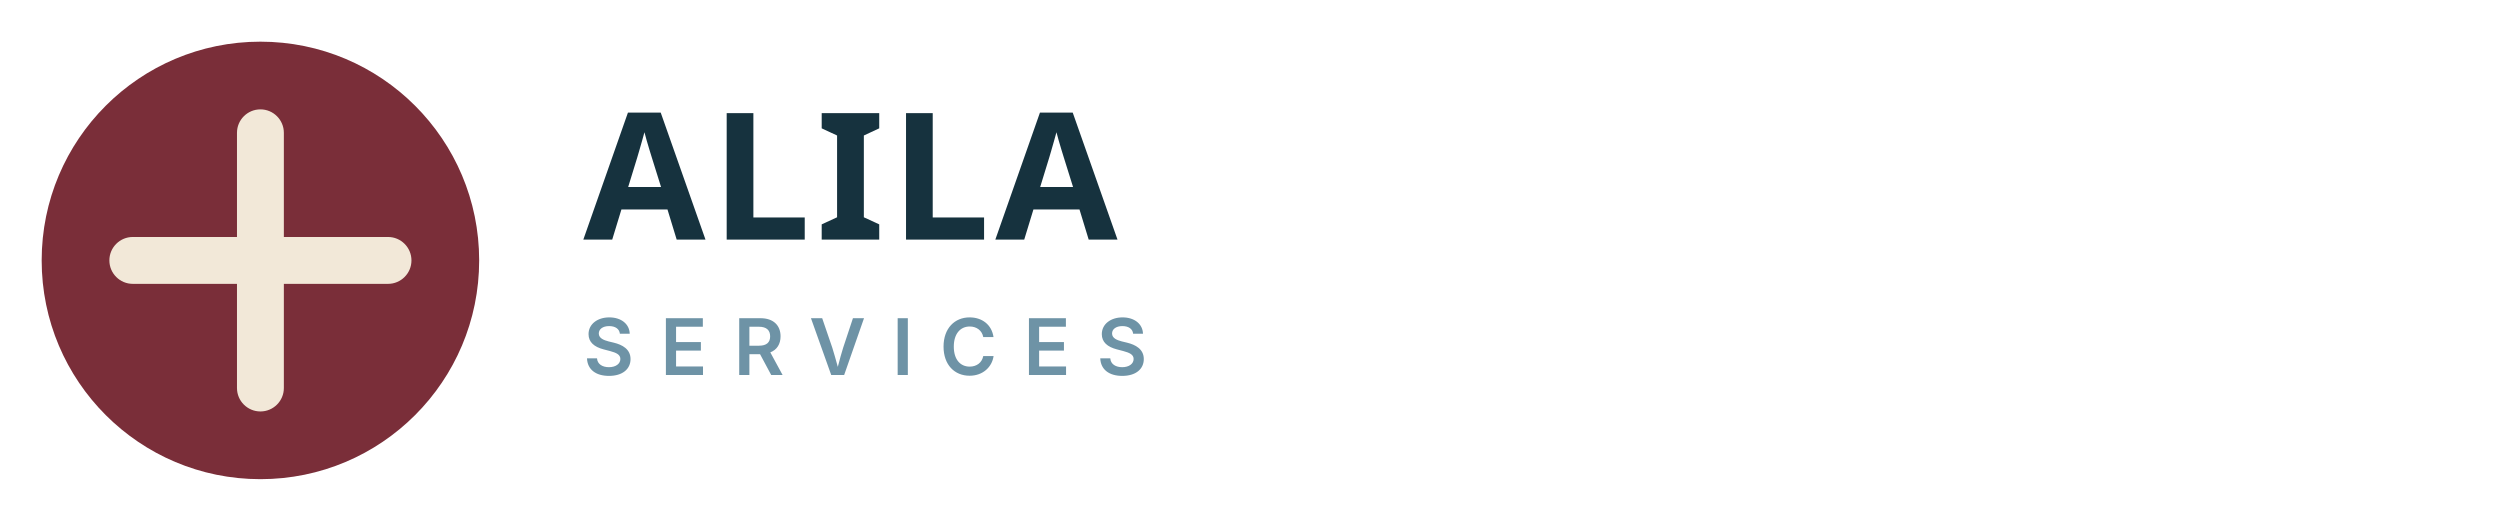
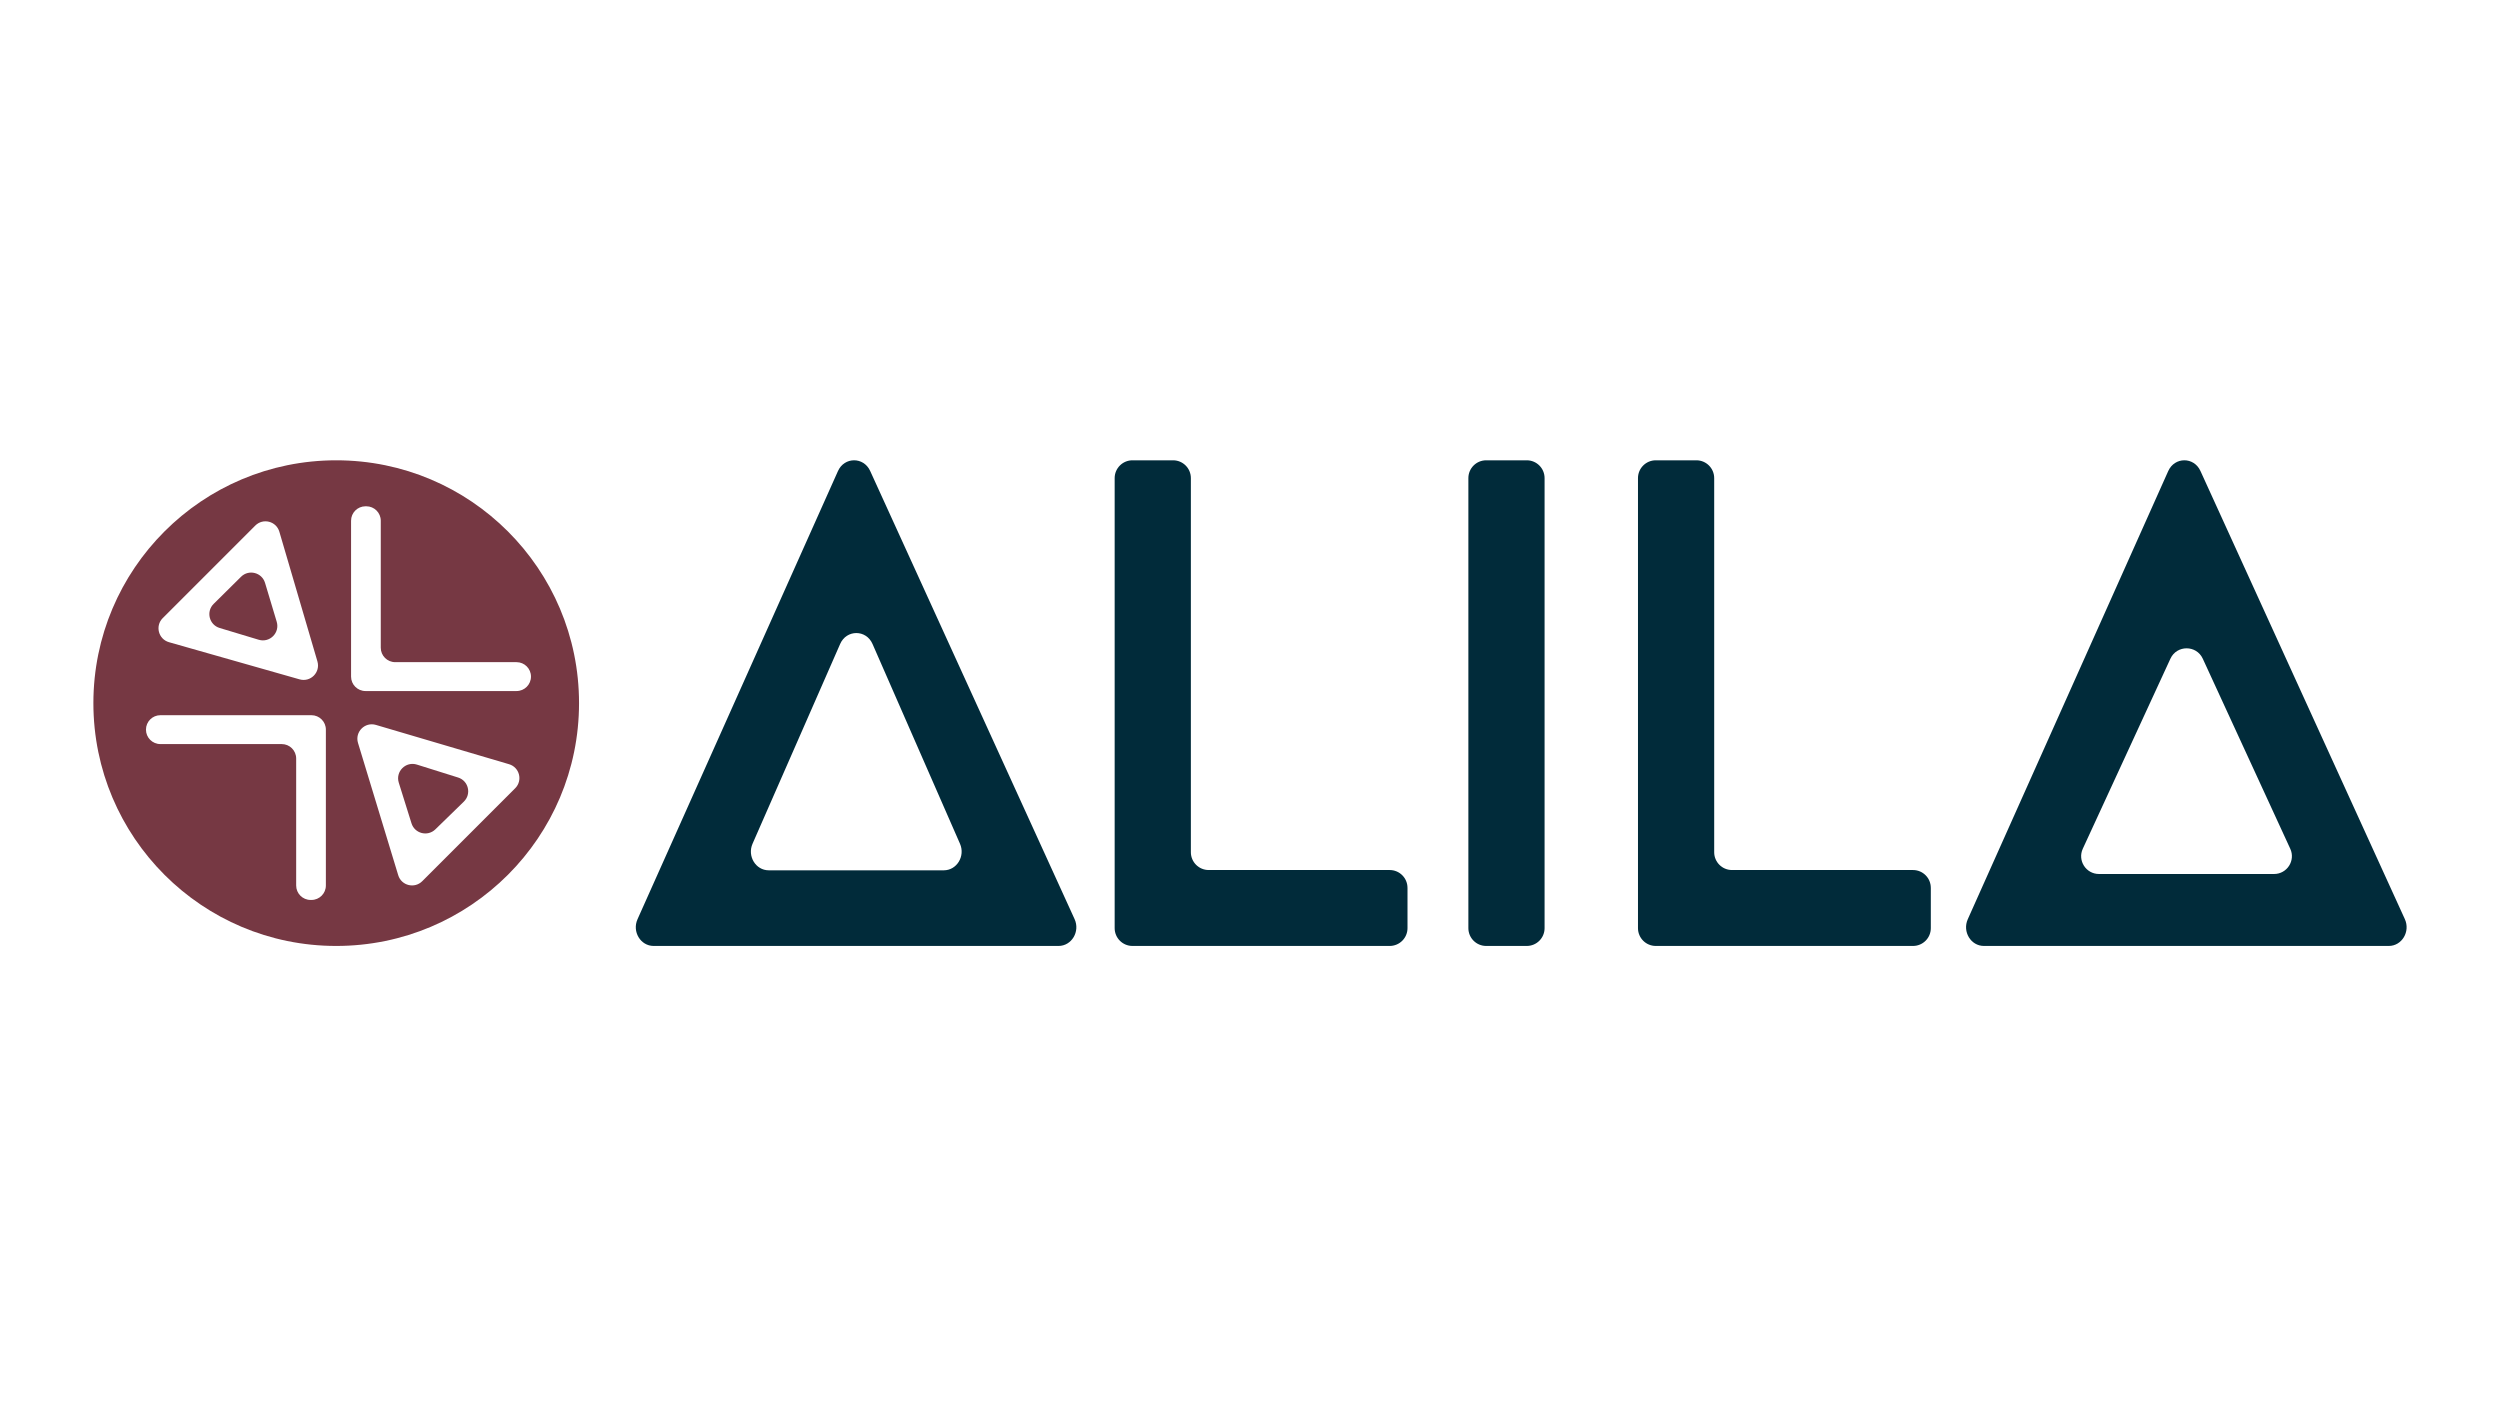
- <svg xmlns="http://www.w3.org/2000/svg" viewBox="0 0 480 100">
+ <svg xmlns="http://www.w3.org/2000/svg" id="Layer_1" data-name="Layer 1" viewBox="0 0 1920 1080">
+   <defs>
+     <style>
+       .cls-1 {
+         fill: #012b3a;
+       }
+ 
+       .cls-2 {
+         fill: #763843;
+       }
+     </style>
+   </defs>
  <g>
-     <circle cx="50" cy="50" r="42" fill="#7A2E39" />
-     <rect x="45.5" y="21" width="9" height="58" rx="4.5" fill="#F2E8D8" />
-     <rect x="21" y="45.5" width="58" height="9" rx="4.5" fill="#F2E8D8" />
+     <path class="cls-1" d="m1080.96,681.87v30.94c0,7.56-6.13,13.68-13.68,13.68h-197.54c-7.56,0-13.68-6.13-13.68-13.68v-345.62c0-7.56,6.13-13.68,13.68-13.68h31.17c7.56,0,13.68,6.13,13.68,13.68v287.31c0,7.56,6.13,13.68,13.68,13.68h139c7.56,0,13.68,6.13,13.68,13.68Z" />
+     <path class="cls-1" d="m1141.39,353.51h31.17c7.56,0,13.68,6.13,13.68,13.68v345.62c0,7.56-6.13,13.68-13.68,13.68h-31.17c-7.56,0-13.68-6.13-13.68-13.68v-345.62c0-7.56,6.13-13.68,13.68-13.68Z" />
+     <path class="cls-1" d="m1482.87,681.87v30.94c0,7.56-6.13,13.68-13.68,13.68h-197.54c-7.56,0-13.68-6.13-13.68-13.68v-345.62c0-7.56,6.13-13.68,13.68-13.68h31.17c7.56,0,13.68,6.13,13.68,13.68v287.31c0,7.56,6.13,13.68,13.68,13.68h139c7.56,0,13.68,6.13,13.68,13.68Z" />
+     <path class="cls-1" d="m1565.47,726.49h-41.84c-10.03,0-16.65-10.97-12.38-20.51l153.95-344.21c4.91-10.97,19.73-11.03,24.72-.1l157,344.21c4.36,9.55-2.26,20.61-12.34,20.61h-269.11Zm193.44-74.67l-67.18-145.95c-4.88-10.61-19.96-10.62-24.85,0l-67.29,145.95c-4.18,9.07,2.44,19.41,12.43,19.41h134.47c9.98,0,16.6-10.34,12.43-19.4Z" />
+     <path class="cls-1" d="m543.83,726.49h-41.84c-10.03,0-16.65-10.97-12.38-20.51l153.95-344.21c4.91-10.97,19.73-11.03,24.72-.1l157,344.21c4.36,9.55-2.26,20.61-12.34,20.61h-269.11Zm193.44-78.5l-67.18-153.44c-4.88-11.16-19.96-11.16-24.85,0l-67.29,153.44c-4.18,9.53,2.44,20.41,12.43,20.41h134.47c9.98,0,16.6-10.87,12.43-20.4Z" />
  </g>
-   <text x="112" y="46" font-family="'Baloo 2', 'Poppins', sans-serif" font-weight="700" font-size="34" letter-spacing="1" fill="#16323E">ALILA</text>
-   <text x="112" y="72" font-family="'Inter', sans-serif" font-weight="600" font-size="15" letter-spacing="5" fill="#6E93A6">SERVICES</text>
+   <g>
+     <path class="cls-2" d="m168.69,482.29l30.01,9.04c8.46,2.55,16.36-5.34,13.82-13.81l-8.97-29.87c-2.41-8.01-12.48-10.58-18.43-4.69l-21.04,20.83c-5.98,5.92-3.45,16.07,4.61,18.5Z" />
+     <path class="cls-2" d="m351.8,597.13l-31.64-9.93c-8.54-2.68-16.58,5.35-13.9,13.9l9.77,31.21c2.47,7.89,12.39,10.4,18.32,4.64l21.87-21.29c6.02-5.86,3.6-16.02-4.41-18.53Z" />
+     <path class="cls-2" d="m258.21,353.51c-103,0-186.49,83.5-186.49,186.49s83.5,186.49,186.49,186.49,186.49-83.5,186.49-186.49-83.5-186.49-186.49-186.49Zm-133.22,121.19l71.07-71.07c5.95-5.95,16.11-3.36,18.48,4.72l29.24,99.61c2.46,8.38-5.28,16.18-13.68,13.79l-100.31-28.54c-8.14-2.32-10.79-12.53-4.81-18.51Zm125.28,205.37c0,6.13-4.97,11.09-11.09,11.09h-.63c-6.12,0-11.09-4.97-11.09-11.09v-97.53c0-6.13-4.97-11.09-11.09-11.09h-93.18c-6.13,0-11.09-4.97-11.09-11.09s4.97-11.09,11.09-11.09h115.99c6.12,0,11.09,4.97,11.09,11.09v119.71Zm145.37-74.68l-71.36,71.37c-5.92,5.92-16.02,3.4-18.45-4.62l-30.88-101.55c-2.57-8.45,5.28-16.36,13.75-13.86l102.25,30.18c8.07,2.38,10.65,12.53,4.7,18.48Zm1.06-74.67h-115.99c-6.13,0-11.09-4.97-11.09-11.09v-119.71c0-6.13,4.97-11.09,11.09-11.09h.63c6.12,0,11.09,4.97,11.09,11.09v97.53c0,6.13,4.97,11.09,11.09,11.09h93.18c6.13,0,11.09,4.97,11.09,11.09h0c0,6.13-4.97,11.09-11.09,11.09Z" />
+   </g>
</svg>
